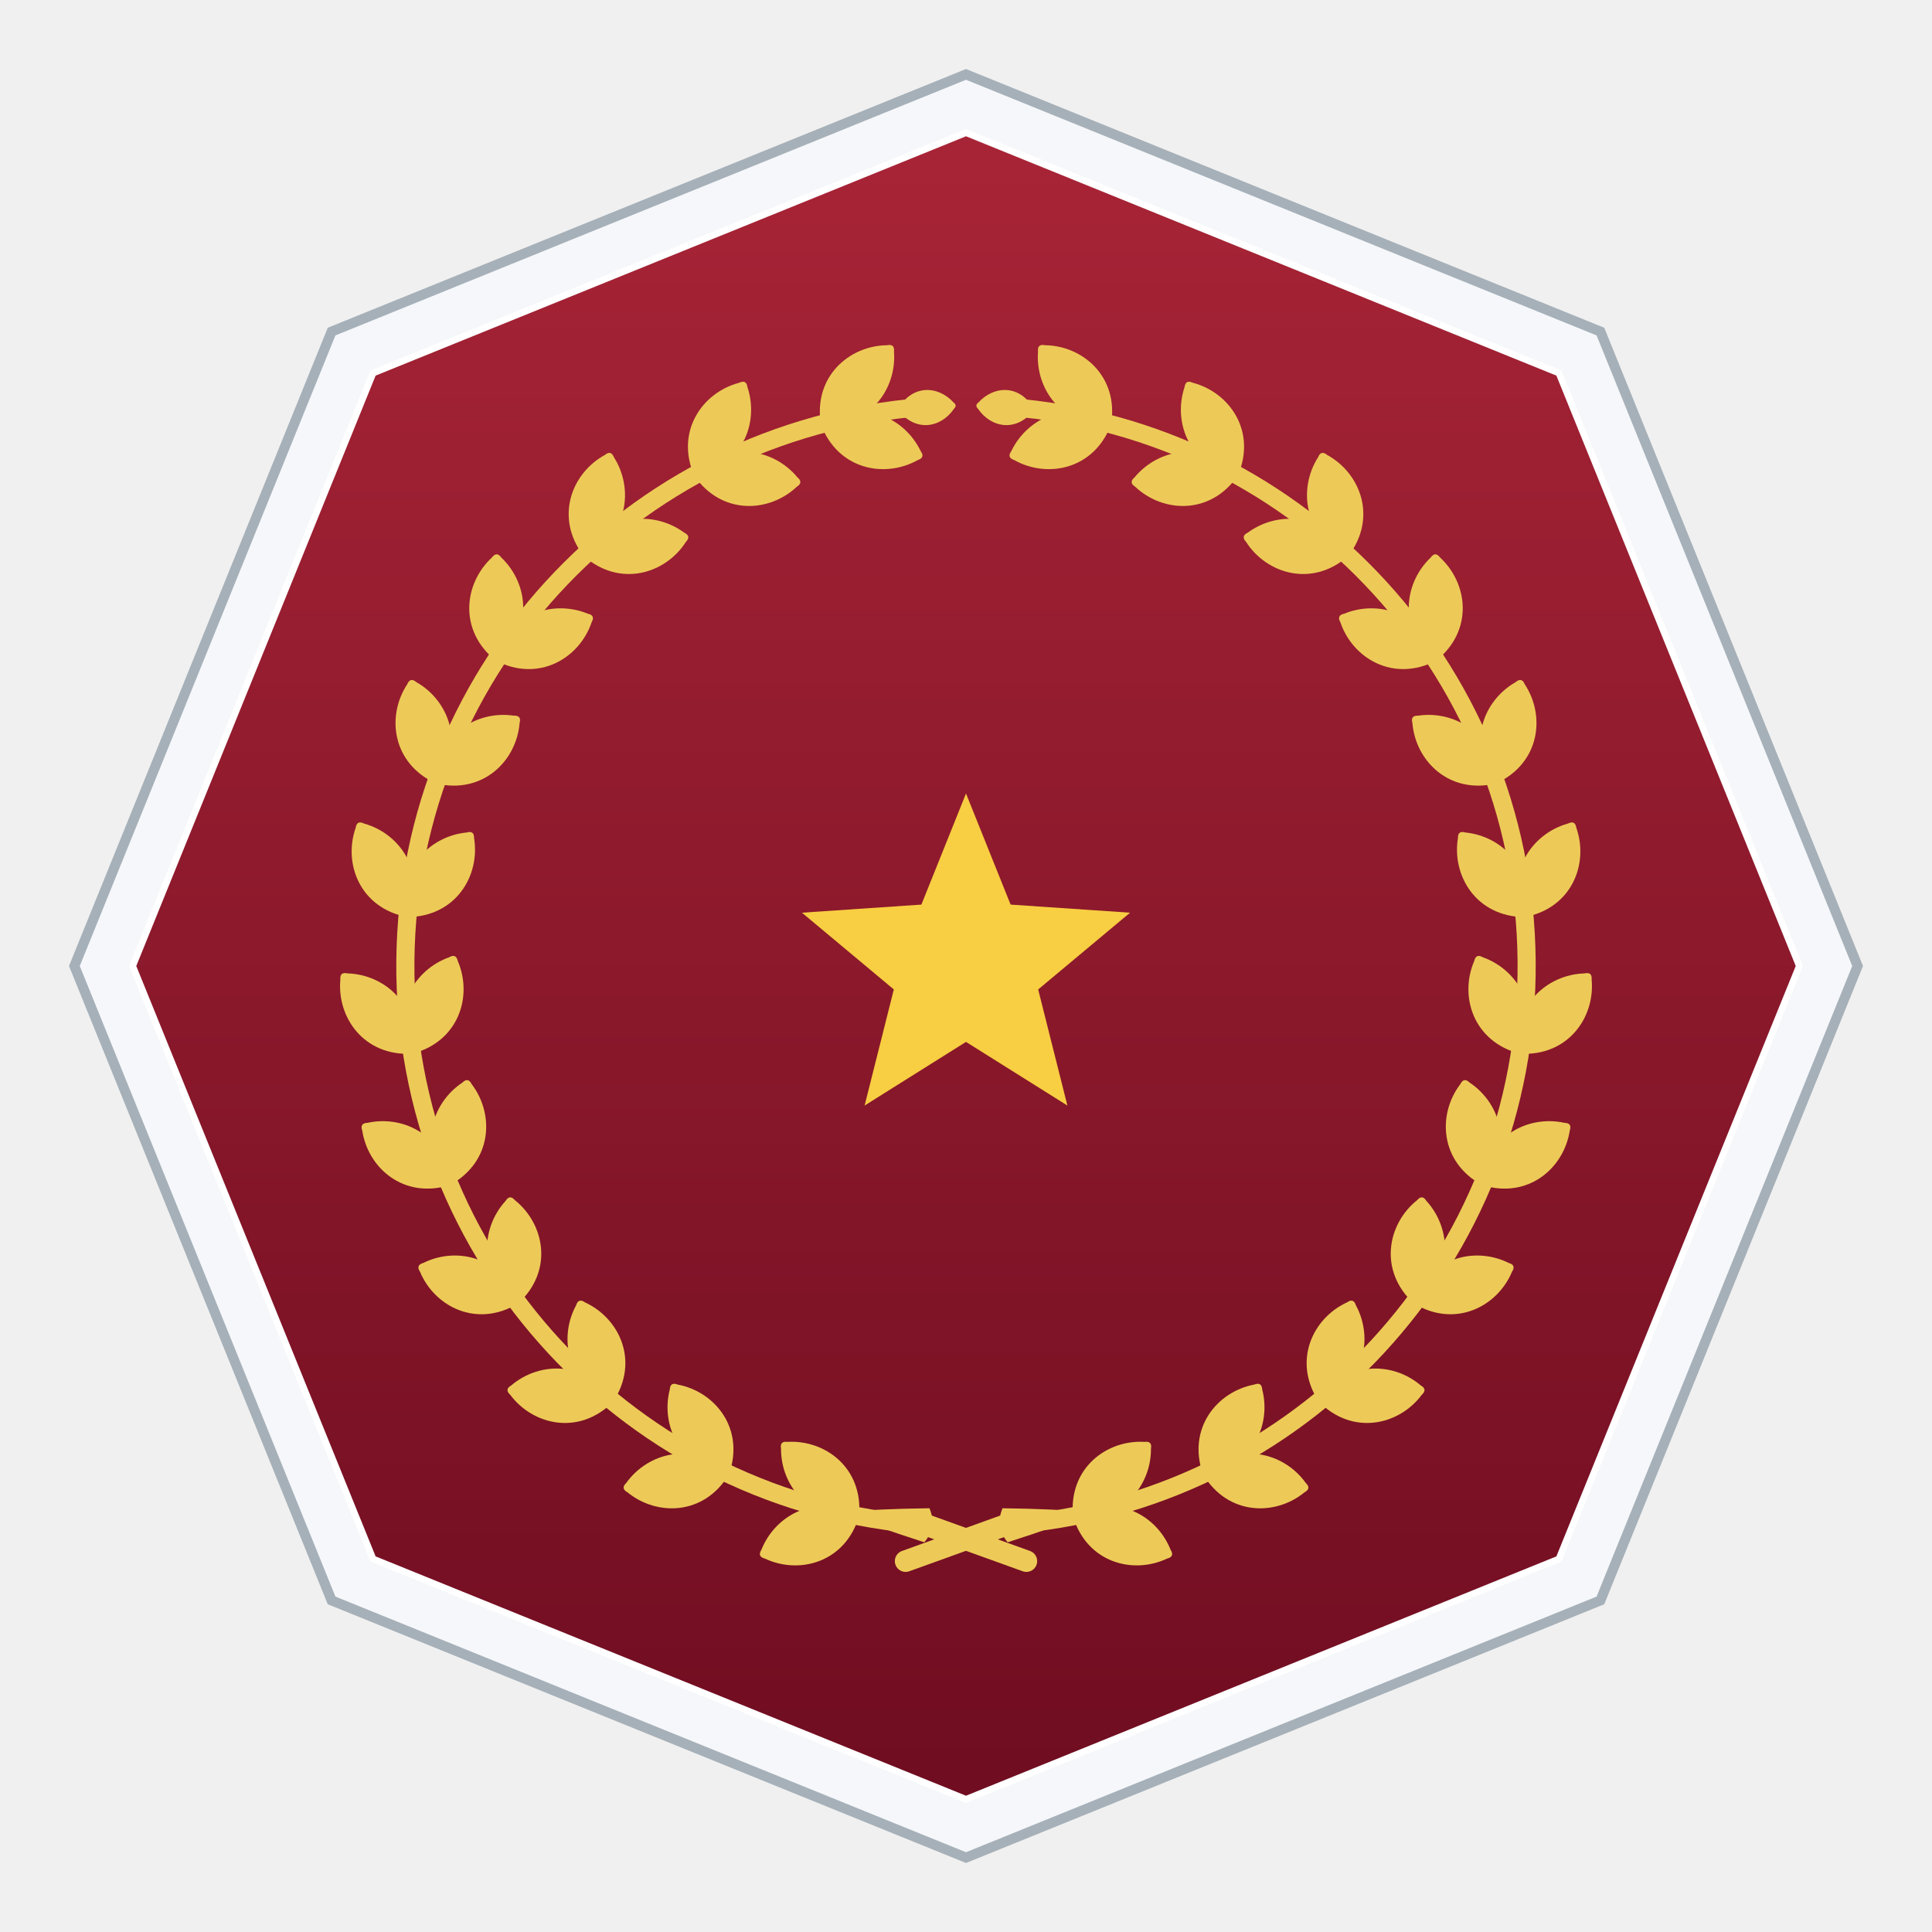
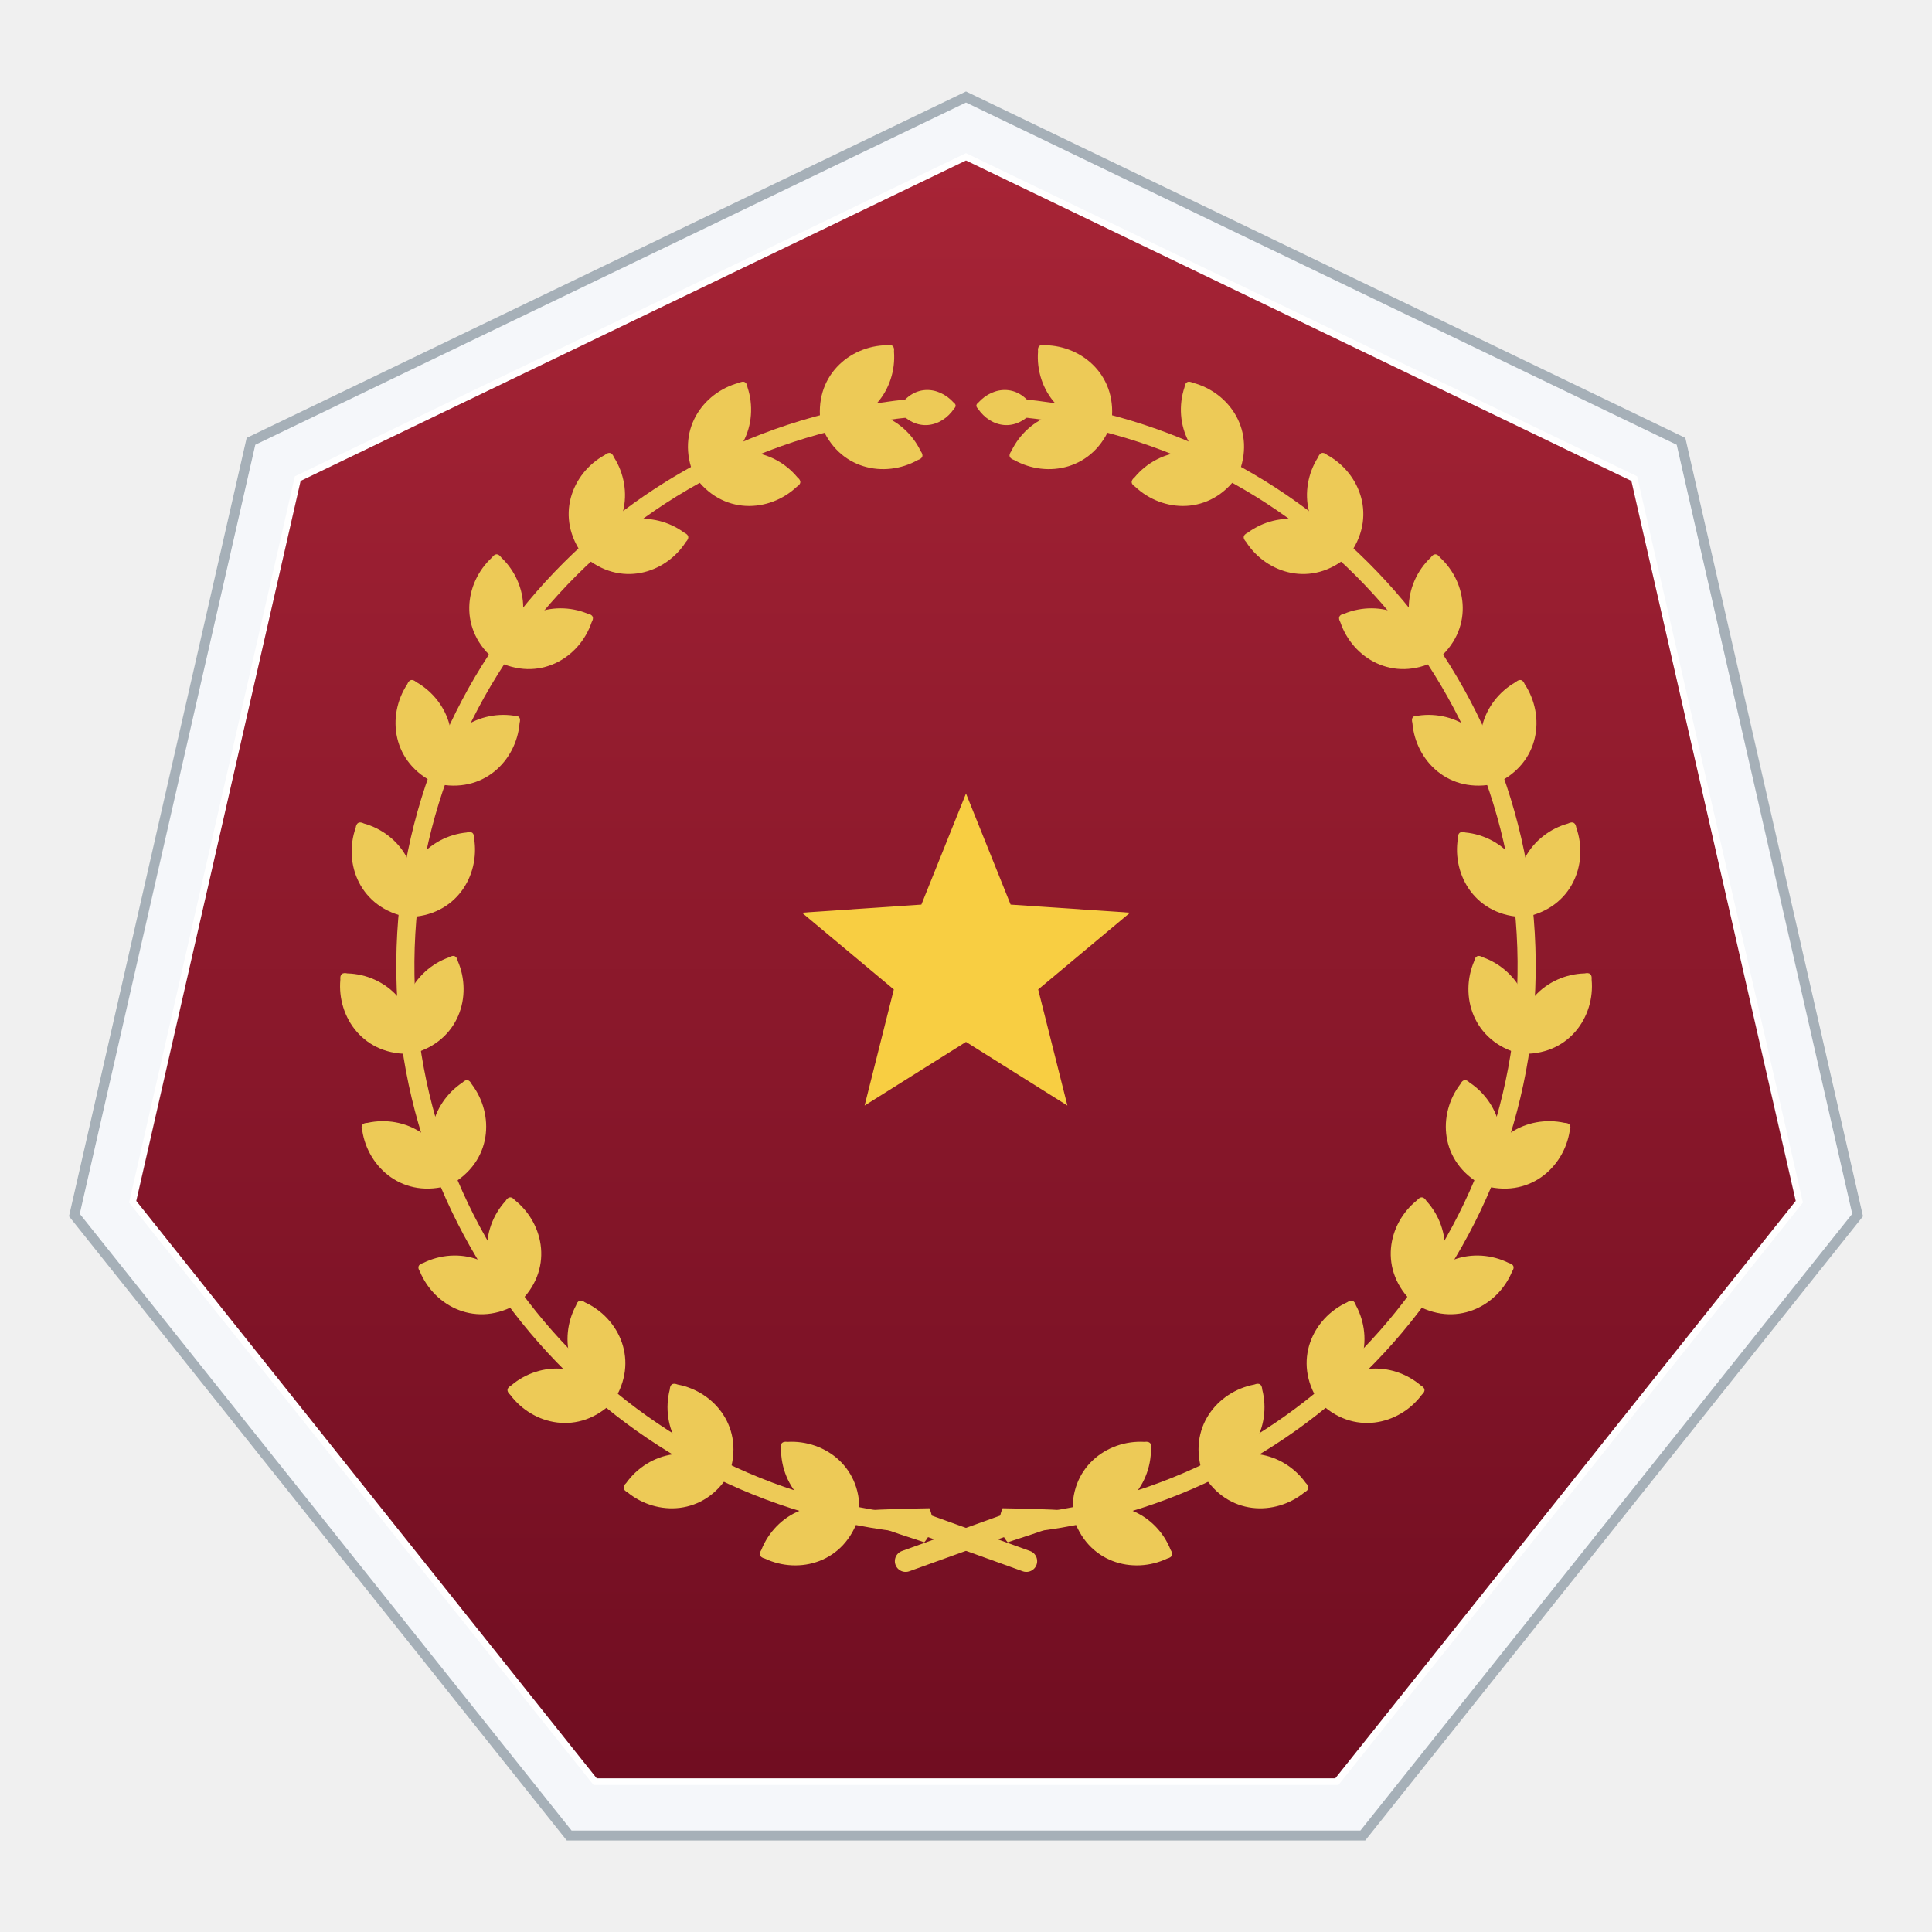
<svg xmlns="http://www.w3.org/2000/svg" viewBox="0 0 224 224" width="896" height="896">
  <defs>
    <linearGradient id="steel" x1="0" y1="0" x2="1" y2="1" gradientUnits="objectBoundingBox">
      <stop offset="0" stop-color="#fafcfd" />
      <stop offset=".28" stop-color="#b3bdc6" />
      <stop offset=".5" stop-color="#f4f7fa" />
      <stop offset=".72" stop-color="#8a959f" />
      <stop offset="1" stop-color="#dfe6ec" />
    </linearGradient>
    <linearGradient id="silverFace" x1="0" y1="0" x2="0.85" y2="1">
      <stop stop-color="#ffffff" />
      <stop offset=".48" stop-color="#e0e7ed" />
      <stop offset="1" stop-color="#a9b4bf" />
    </linearGradient>
    <linearGradient id="silverDark" x1="0" y1="0" x2="1" y2="1">
      <stop stop-color="#26313b" />
      <stop offset=".5" stop-color="#7e8a96" />
      <stop offset="1" stop-color="#1c252d" />
    </linearGradient>
    <linearGradient id="charcoal" x1="0" y1="0" x2="0" y2="1">
      <stop stop-color="#20252b" />
      <stop offset="1" stop-color="#0c1015" />
    </linearGradient>
    <linearGradient id="army" x1="0" y1="0" x2="0" y2="1">
      <stop stop-color="#355537" />
      <stop offset="1" stop-color="#1c3526" />
    </linearGradient>
    <linearGradient id="sapphire" x1="0" y1="0" x2="0" y2="1">
      <stop stop-color="#123b61" />
      <stop offset="1" stop-color="#081f39" />
    </linearGradient>
    <linearGradient id="ruby" x1="0" y1="0" x2="0" y2="1">
      <stop stop-color="#a72436" />
      <stop offset="1" stop-color="#700d21" />
    </linearGradient>
    <linearGradient id="obsidian" x1="0" y1="0" x2="0" y2="1">
      <stop stop-color="#1e2225" />
      <stop offset="1" stop-color="#070b0e" />
    </linearGradient>
    <linearGradient id="crimson" x1="0" y1="0" x2="0" y2="1">
      <stop stop-color="#aa1830" />
      <stop offset="1" stop-color="#5c091b" />
    </linearGradient>
    <linearGradient id="gold" x1="0" y1="0" x2=".8" y2="1">
      <stop stop-color="#fff0a7" />
      <stop offset=".35" stop-color="#f5d66d" />
      <stop offset=".7" stop-color="#dfaf3e" />
      <stop offset="1" stop-color="#b88124" />
    </linearGradient>
    <linearGradient id="supremeGold" x1="0" y1="0" x2="1" y2="1">
      <stop stop-color="#fff5b8" />
      <stop offset=".28" stop-color="#f8db75" />
      <stop offset=".6" stop-color="#eabd4b" />
      <stop offset="1" stop-color="#a7681c" />
    </linearGradient>
  </defs>
-   <polygon points="112,8 186,38 216,112 186,186 112,216 38,186 8,112 38,38" fill="#a6b0b8" />
-   <polygon points="112,9.248 185.112,38.888 214.752,112 185.112,185.112 112,214.752 38.888,185.112 9.248,112 38.888,38.888" fill="#f5f7fa" />
-   <polygon points="112,14.968 181.042,42.958 209.032,112 181.042,181.042 112,209.032 42.958,181.042 14.968,112 42.958,42.958" fill="#ffffff" />
-   <polygon points="112,15.8 180.45,43.55 208.2,112 180.45,180.45 112,208.2 43.55,180.45 15.8,112 43.55,43.55" fill="url(#ruby)" />
+   <polygon points="112,10.607 195.402,50.772 216,141.019 158.284,213.393 65.716,213.393 8,141.019 28.598,50.772" fill="#a6b0b8" />
+   <polygon points="112,11.888 194.401,51.57 214.752,140.735 157.729,212.239 66.271,212.239 9.248,140.735 29.599,51.57" fill="#f5f7fa" />
+   <polygon points="112,17.755 189.814,55.228 209.032,139.429 155.183,206.953 68.817,206.953 14.968,139.429 34.186,55.228" fill="#ffffff" />
+   <polygon points="112,18.608 189.146,55.76 208.2,139.239 154.813,206.184 69.187,206.184 15.8,139.239 34.854,55.76" fill="url(#ruby)" />
  <g data-laurel="general" data-circle-radius="65">
    <g>
      <path d="M107.466,176.842 A65 65 0 0 1 108.598,47.089" fill="none" stroke="#edca57" stroke-width="2.1" stroke-linecap="round" />
      <path d="M107.761,174.869 Q101.561,174.951 97.378,175.334 Q101.266,176.924 107.171,178.815 Q108.676,177.023 107.761,174.869Z" fill="#edca57" data-branch-root="tapered" />
      <path d="M99.597 175.806 C100.114 170.199 95.673 166.917 91.305 167.174 Q90.388 167.054 90.555 167.963 C90.52 172.339 94.025 176.607 99.597 175.806Z" fill="#edca57" />
      <path d="M99.597 175.806 C94.731 172.975 89.883 175.62 88.276 179.69 Q87.78 180.471 88.675 180.702 C92.629 182.577 97.976 181.198 99.597 175.806Z" fill="#edca57" />
      <path d="M84.53 170.91 C86.388 165.595 82.873 161.336 78.572 160.529 Q77.711 160.19 77.653 161.113 C76.561 165.35 78.929 170.339 84.53 170.91Z" fill="#edca57" />
      <path d="M84.53 170.91 C80.492 166.986 75.149 168.379 72.605 171.94 Q71.935 172.577 72.747 173.019 C76.13 175.795 81.653 175.75 84.53 170.91Z" fill="#edca57" />
      <path d="M71.094 162.514 C74.183 157.807 71.802 152.824 67.824 151 Q67.072 150.463 66.792 151.345 C64.707 155.192 65.797 160.606 71.094 162.514Z" fill="#edca57" />
      <path d="M71.094 162.514 C68.126 157.73 62.604 157.79 59.274 160.629 Q58.47 161.085 59.152 161.71 C61.762 165.222 67.132 166.514 71.094 162.514Z" fill="#edca57" />
      <path d="M60.089 151.118 C64.224 147.297 63.12 141.886 59.702 139.155 Q59.101 138.452 58.617 139.239 C55.663 142.468 55.411 147.985 60.089 151.118Z" fill="#edca57" />
      <path d="M60.089 151.118 C58.366 145.758 52.994 144.479 49.076 146.429 Q48.185 146.677 48.695 147.448 C50.379 151.488 55.276 154.04 60.089 151.118Z" fill="#edca57" />
      <path d="M52.167 137.398 C57.104 134.691 57.342 129.174 54.686 125.696 Q54.273 124.869 53.613 125.515 C49.966 127.934 48.386 133.226 52.167 137.398Z" fill="#edca57" />
      <path d="M52.167 137.398 C51.792 131.78 46.889 129.24 42.616 130.183 Q41.692 130.209 42 131.081 C42.657 135.407 46.791 139.069 52.167 137.398Z" fill="#edca57" />
      <path d="M47.8 122.168 C53.245 120.736 54.811 115.44 53.075 111.423 Q52.875 110.521 52.077 110.989 C47.954 112.453 45.141 117.206 47.8 122.168Z" fill="#edca57" />
      <path d="M47.8 122.168 C48.796 116.627 44.652 112.976 40.278 112.858 Q39.375 112.659 39.463 113.579 C39.054 117.936 42.179 122.489 47.8 122.168Z" fill="#edca57" />
      <path d="M47.247 106.335 C52.877 106.263 55.677 101.503 54.965 97.185 Q54.989 96.261 54.102 96.522 C49.746 96.945 45.868 100.876 47.247 106.335Z" fill="#edca57" />
      <path d="M47.247 106.335 C49.554 101.199 46.417 96.654 42.201 95.481 Q41.373 95.07 41.236 95.984 C39.784 100.113 41.716 105.286 47.247 106.335Z" fill="#edca57" />
      <path d="M50.541 90.838 C56.021 92.13 59.89 88.189 60.243 83.827 Q60.49 82.936 59.566 82.975 C55.238 82.332 50.523 85.208 50.541 90.838Z" fill="#edca57" />
      <path d="M50.541 90.838 C54.022 86.413 52.077 81.244 48.27 79.086 Q47.566 78.487 47.213 79.341 C44.805 82.995 45.428 88.482 50.541 90.838Z" fill="#edca57" />
      <path d="M57.486 76.598 C62.491 79.178 67.198 76.29 68.596 72.143 Q69.051 71.338 68.145 71.153 C64.101 69.481 58.831 71.131 57.486 76.598Z" fill="#edca57" />
      <path d="M57.486 76.598 C61.934 73.146 61.298 67.661 58.126 64.646 Q57.588 63.894 57.038 64.637 C53.818 67.601 53.094 73.076 57.486 76.598Z" fill="#edca57" />
      <path d="M67.67 64.462 C71.902 68.176 77.168 66.512 79.528 62.826 Q80.164 62.156 79.33 61.757 C75.81 59.156 70.297 59.482 67.67 64.462Z" fill="#edca57" />
      <path d="M67.67 64.462 C72.821 62.188 73.531 56.712 71.182 53.019 Q70.842 52.16 70.129 52.748 C66.288 54.844 64.261 59.981 67.67 64.462Z" fill="#edca57" />
      <path d="M80.487 55.15 C83.695 59.777 89.207 59.437 92.388 56.431 Q93.168 55.935 92.455 55.345 C89.669 51.971 84.241 50.954 80.487 55.15Z" fill="#edca57" />
      <path d="M80.487 55.15 C86.035 54.19 88.049 49.048 86.664 44.897 Q86.541 43.98 85.707 44.378 C81.473 45.483 78.263 49.977 80.487 55.15Z" fill="#edca57" />
      <path d="M95.177 49.215 C97.17 54.48 102.6 55.484 106.414 53.337 Q107.291 53.044 106.742 52.3 C104.855 48.352 99.834 46.052 95.177 49.215Z" fill="#edca57" />
      <path d="M95.177 49.215 C100.792 49.626 103.99 45.123 103.65 40.76 Q103.753 39.842 102.847 40.026 C98.471 40.074 94.27 43.658 95.177 49.215Z" fill="#edca57" />
      <path d="M104.078 47.485 C106.179 50.218 109.135 49.568 110.619 47.382 Q111.001 47 110.569 46.676 C108.796 44.718 105.778 44.486 104.078 47.485Z" fill="#edca57" />
      <path d="M107.466,176.842 L119 181" fill="none" stroke="#edca57" stroke-width="2.5" stroke-linecap="round" />
    </g>
    <g transform="translate(224 0) scale(-1 1)">
      <path d="M107.466,176.842 A65 65 0 0 1 108.598,47.089" fill="none" stroke="#edca57" stroke-width="2.1" stroke-linecap="round" />
      <path d="M107.761,174.869 Q101.561,174.951 97.378,175.334 Q101.266,176.924 107.171,178.815 Q108.676,177.023 107.761,174.869Z" fill="#edca57" data-branch-root="tapered" />
      <path d="M99.597 175.806 C100.114 170.199 95.673 166.917 91.305 167.174 Q90.388 167.054 90.555 167.963 C90.52 172.339 94.025 176.607 99.597 175.806Z" fill="#edca57" />
      <path d="M99.597 175.806 C94.731 172.975 89.883 175.62 88.276 179.69 Q87.78 180.471 88.675 180.702 C92.629 182.577 97.976 181.198 99.597 175.806Z" fill="#edca57" />
      <path d="M84.53 170.91 C86.388 165.595 82.873 161.336 78.572 160.529 Q77.711 160.19 77.653 161.113 C76.561 165.35 78.929 170.339 84.53 170.91Z" fill="#edca57" />
      <path d="M84.53 170.91 C80.492 166.986 75.149 168.379 72.605 171.94 Q71.935 172.577 72.747 173.019 C76.13 175.795 81.653 175.75 84.53 170.91Z" fill="#edca57" />
      <path d="M71.094 162.514 C74.183 157.807 71.802 152.824 67.824 151 Q67.072 150.463 66.792 151.345 C64.707 155.192 65.797 160.606 71.094 162.514Z" fill="#edca57" />
      <path d="M71.094 162.514 C68.126 157.73 62.604 157.79 59.274 160.629 Q58.47 161.085 59.152 161.71 C61.762 165.222 67.132 166.514 71.094 162.514Z" fill="#edca57" />
      <path d="M60.089 151.118 C64.224 147.297 63.12 141.886 59.702 139.155 Q59.101 138.452 58.617 139.239 C55.663 142.468 55.411 147.985 60.089 151.118Z" fill="#edca57" />
      <path d="M60.089 151.118 C58.366 145.758 52.994 144.479 49.076 146.429 Q48.185 146.677 48.695 147.448 C50.379 151.488 55.276 154.04 60.089 151.118Z" fill="#edca57" />
      <path d="M52.167 137.398 C57.104 134.691 57.342 129.174 54.686 125.696 Q54.273 124.869 53.613 125.515 C49.966 127.934 48.386 133.226 52.167 137.398Z" fill="#edca57" />
      <path d="M52.167 137.398 C51.792 131.78 46.889 129.24 42.616 130.183 Q41.692 130.209 42 131.081 C42.657 135.407 46.791 139.069 52.167 137.398Z" fill="#edca57" />
      <path d="M47.8 122.168 C53.245 120.736 54.811 115.44 53.075 111.423 Q52.875 110.521 52.077 110.989 C47.954 112.453 45.141 117.206 47.8 122.168Z" fill="#edca57" />
      <path d="M47.8 122.168 C48.796 116.627 44.652 112.976 40.278 112.858 Q39.375 112.659 39.463 113.579 C39.054 117.936 42.179 122.489 47.8 122.168Z" fill="#edca57" />
      <path d="M47.247 106.335 C52.877 106.263 55.677 101.503 54.965 97.185 Q54.989 96.261 54.102 96.522 C49.746 96.945 45.868 100.876 47.247 106.335Z" fill="#edca57" />
      <path d="M47.247 106.335 C49.554 101.199 46.417 96.654 42.201 95.481 Q41.373 95.07 41.236 95.984 C39.784 100.113 41.716 105.286 47.247 106.335Z" fill="#edca57" />
      <path d="M50.541 90.838 C56.021 92.13 59.89 88.189 60.243 83.827 Q60.49 82.936 59.566 82.975 C55.238 82.332 50.523 85.208 50.541 90.838Z" fill="#edca57" />
      <path d="M50.541 90.838 C54.022 86.413 52.077 81.244 48.27 79.086 Q47.566 78.487 47.213 79.341 C44.805 82.995 45.428 88.482 50.541 90.838Z" fill="#edca57" />
      <path d="M57.486 76.598 C62.491 79.178 67.198 76.29 68.596 72.143 Q69.051 71.338 68.145 71.153 C64.101 69.481 58.831 71.131 57.486 76.598Z" fill="#edca57" />
      <path d="M57.486 76.598 C61.934 73.146 61.298 67.661 58.126 64.646 Q57.588 63.894 57.038 64.637 C53.818 67.601 53.094 73.076 57.486 76.598Z" fill="#edca57" />
      <path d="M67.67 64.462 C71.902 68.176 77.168 66.512 79.528 62.826 Q80.164 62.156 79.33 61.757 C75.81 59.156 70.297 59.482 67.67 64.462Z" fill="#edca57" />
      <path d="M67.67 64.462 C72.821 62.188 73.531 56.712 71.182 53.019 Q70.842 52.16 70.129 52.748 C66.288 54.844 64.261 59.981 67.67 64.462Z" fill="#edca57" />
      <path d="M80.487 55.15 C83.695 59.777 89.207 59.437 92.388 56.431 Q93.168 55.935 92.455 55.345 C89.669 51.971 84.241 50.954 80.487 55.15Z" fill="#edca57" />
      <path d="M80.487 55.15 C86.035 54.19 88.049 49.048 86.664 44.897 Q86.541 43.98 85.707 44.378 C81.473 45.483 78.263 49.977 80.487 55.15Z" fill="#edca57" />
      <path d="M95.177 49.215 C97.17 54.48 102.6 55.484 106.414 53.337 Q107.291 53.044 106.742 52.3 C104.855 48.352 99.834 46.052 95.177 49.215Z" fill="#edca57" />
      <path d="M95.177 49.215 C100.792 49.626 103.99 45.123 103.65 40.76 Q103.753 39.842 102.847 40.026 C98.471 40.074 94.27 43.658 95.177 49.215Z" fill="#edca57" />
      <path d="M104.078 47.485 C106.179 50.218 109.135 49.568 110.619 47.382 Q111.001 47 110.569 46.676 C108.796 44.718 105.778 44.486 104.078 47.485Z" fill="#edca57" />
      <path d="M107.466,176.842 L119 181" fill="none" stroke="#edca57" stroke-width="2.5" stroke-linecap="round" />
    </g>
  </g>
  <g data-star-count="1" data-star-radius="20">
    <polygon points="112,92 117.173,104.881 131.021,105.82 120.369,114.719 123.756,128.18 112,120.8 100.244,128.18 103.631,114.719 92.979,105.82 106.827,104.881" fill="#f8ce42" data-star-style="flat" />
  </g>
</svg>
